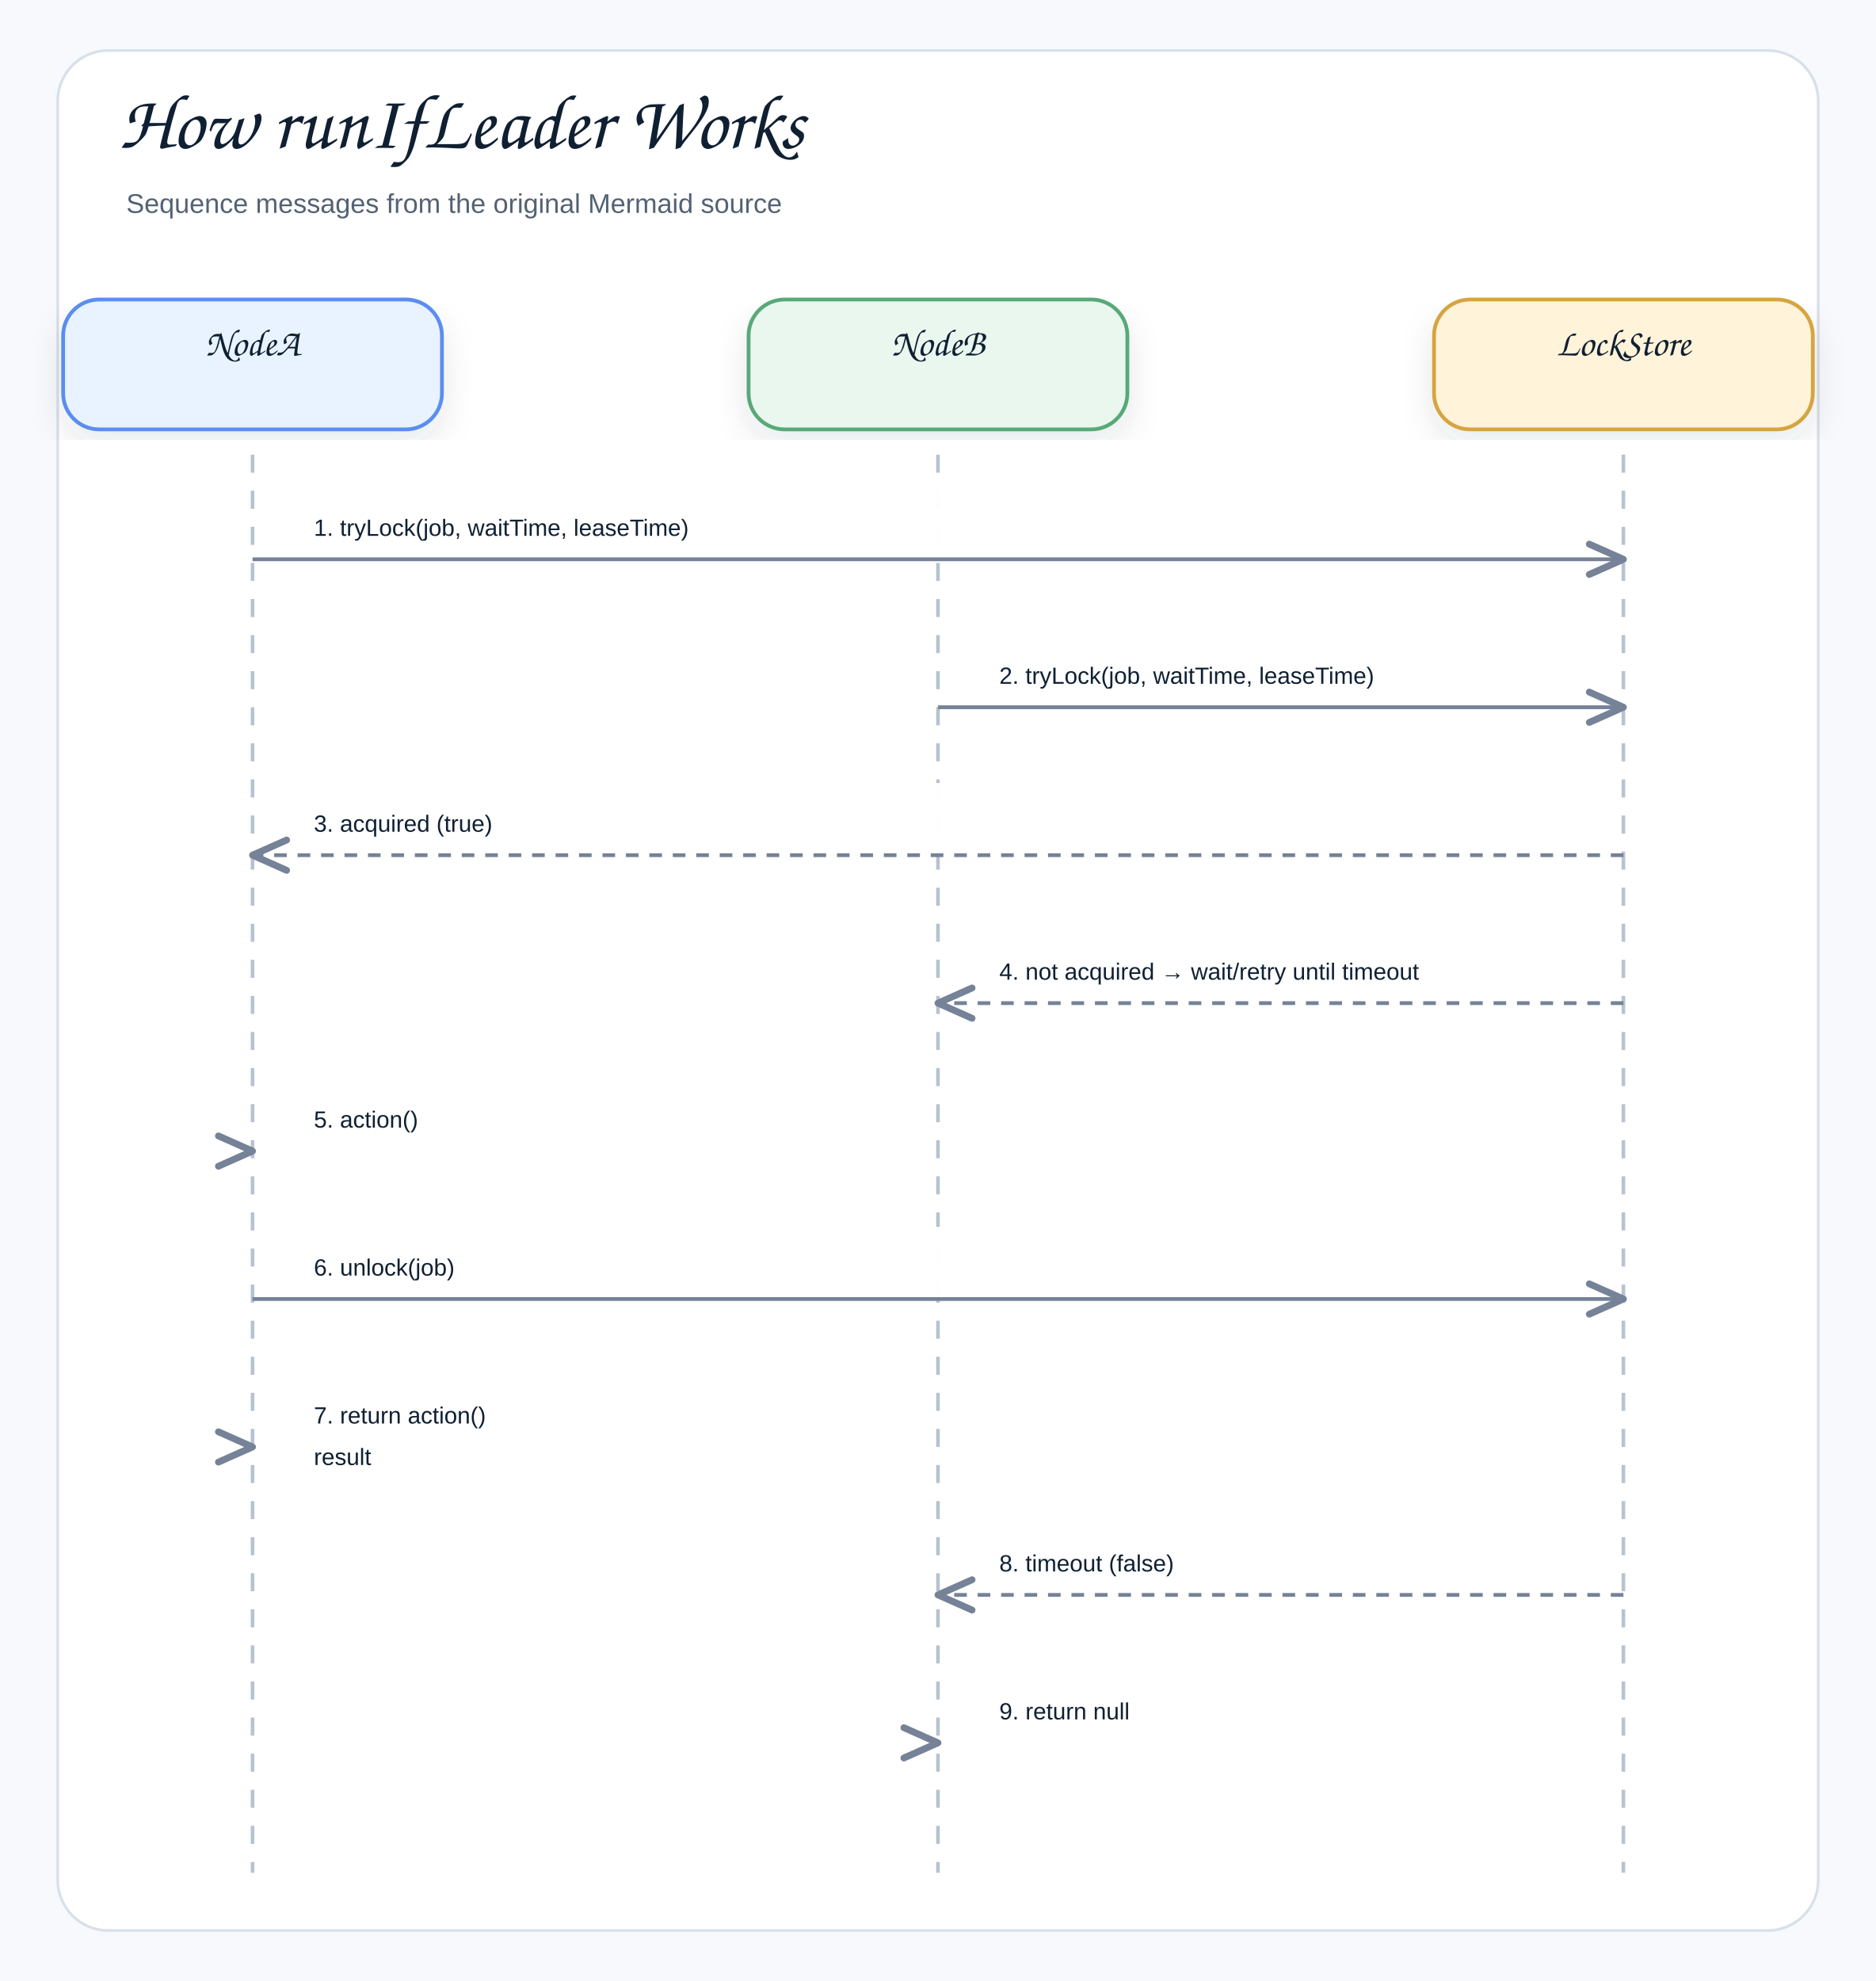
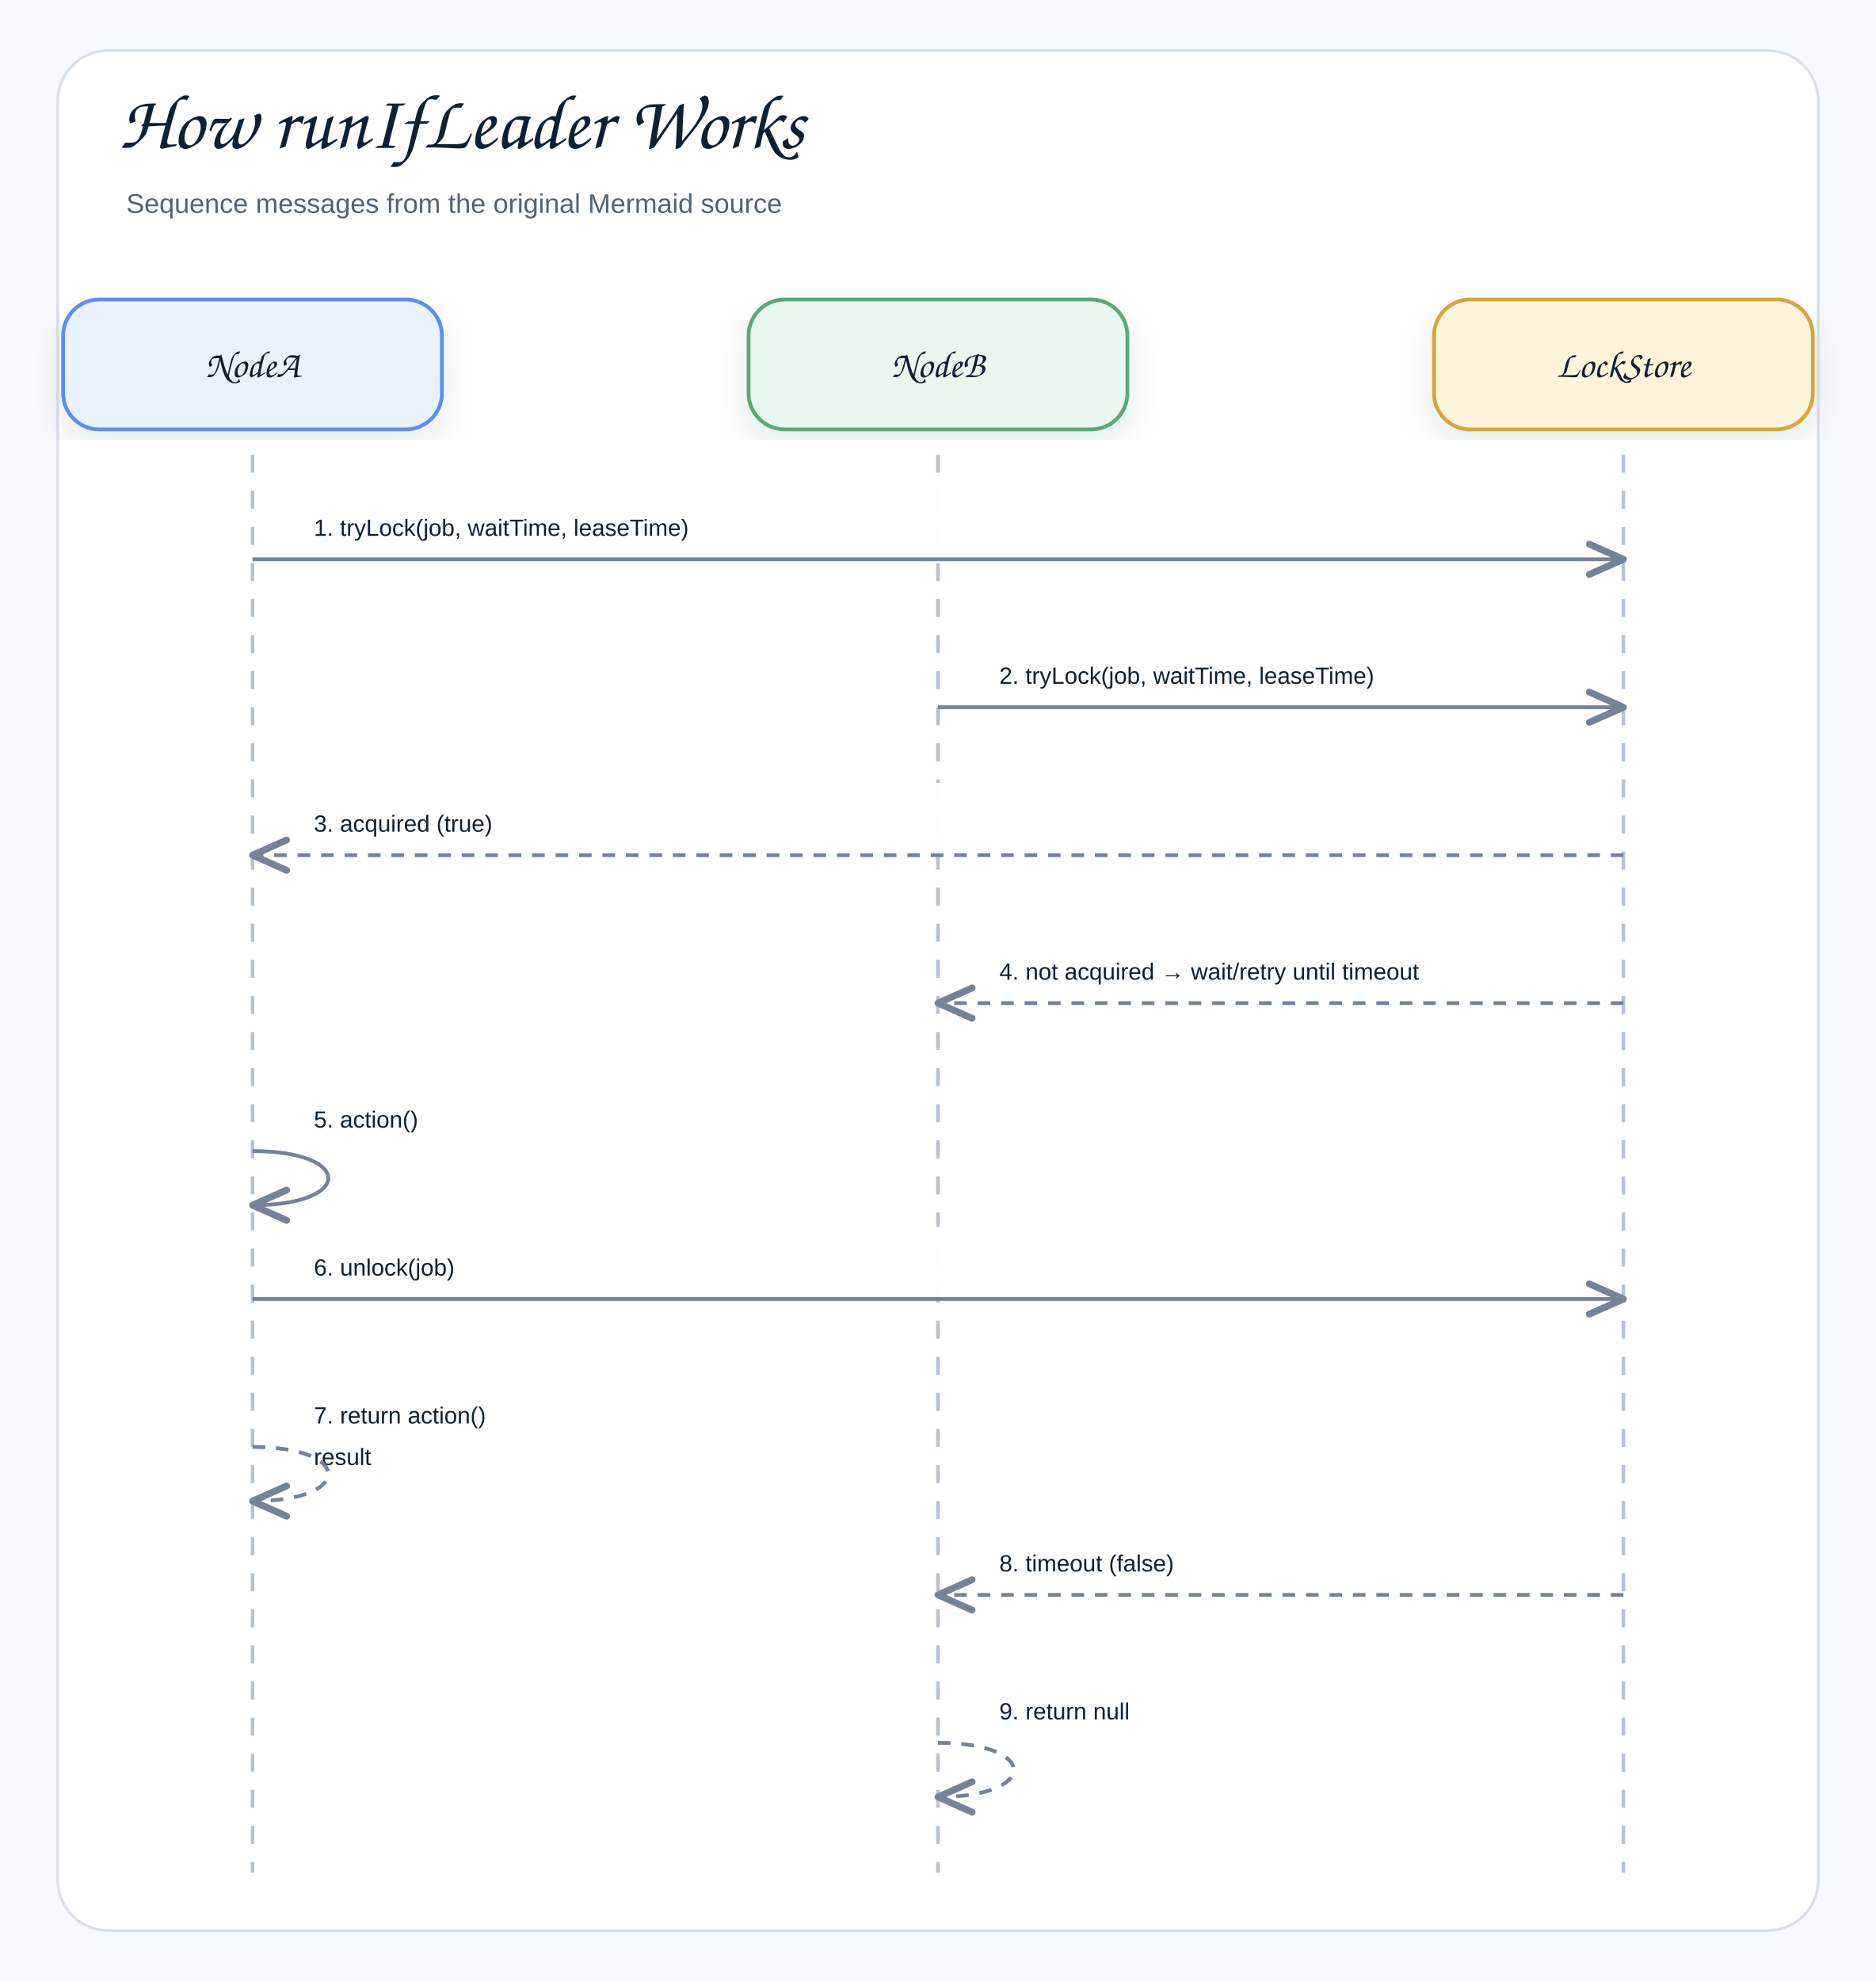
<svg xmlns="http://www.w3.org/2000/svg" width="1040" height="1098" viewBox="0 0 1040 1098" role="img" aria-label="How runIfLeader Works">
  <defs>
    <filter id="shadow" x="-8%" y="-8%" width="116%" height="116%">
      <feDropShadow dx="0" dy="8" stdDeviation="9" flood-color="#1f2937" flood-opacity="0.10" />
    </filter>
    <marker id="openArrow" markerWidth="12" markerHeight="10" refX="10" refY="5" orient="auto" markerUnits="strokeWidth">
      <path d="M 1 1 L 10 5 L 1 9" fill="none" stroke="#758297" stroke-width="1.8" stroke-linecap="round" stroke-linejoin="round" />
    </marker>
    <marker id="inherit" markerWidth="14" markerHeight="12" refX="12" refY="6" orient="auto" markerUnits="strokeWidth">
      <path d="M 0 1 L 12 6 L 0 11 Z" fill="#ffffff" stroke="#758297" stroke-width="1.8" />
    </marker>
    <style>
    .canvas{fill:#f7f9fc}.frame{fill:#fff;stroke:#d8e0ea;stroke-width:1.5}
    .title{font-family:"Architects Daughter","Comic Sans MS","Comic Sans",cursive;font-size:43px;font-weight:400;fill:#102033}
    .subtitle{font-family:"Comic Sans MS","Comic Sans","Comic Neue",Arial,sans-serif;font-size:15px;font-weight:400;fill:#536273}
    .label{font-family:"Architects Daughter","Comic Sans MS","Comic Sans",cursive;font-size:25px;font-weight:400;fill:#102033}
    .smallLabel{font-family:"Architects Daughter","Comic Sans MS","Comic Sans",cursive;font-size:21px;font-weight:400;fill:#102033}
    .mono{font-family:"Comic Sans MS","Comic Sans","Comic Neue",Arial,sans-serif;font-size:12px;font-weight:400;fill:#102033}
    .small{font-family:"Comic Sans MS","Comic Sans","Comic Neue",Arial,sans-serif;font-size:12px;font-weight:400;fill:#536273}
    .strong{font-family:"Comic Sans MS","Comic Sans","Comic Neue",Arial,sans-serif;font-size:13px;font-weight:400;fill:#102033}
    .card{stroke-width:2.1;filter:url(#shadow)}.compartment{stroke-width:1.5;fill:none}
    .line{stroke:#758297;stroke-width:2.1;fill:none;marker-end:url(#openArrow)}
    .plainLine{stroke:#758297;stroke-width:2.1;fill:none}
    .dashed{stroke:#758297;stroke-width:2.1;stroke-dasharray:7 6;fill:none;marker-end:url(#openArrow)}
    .inheritLine{stroke:#758297;stroke-width:2.2;fill:none;marker-end:url(#inherit)}
    .implLine{stroke:#758297;stroke-width:2.2;stroke-dasharray:8 7;fill:none;marker-end:url(#inherit)}
  </style>
  </defs>
  <rect class="canvas" width="1040" height="1098" />
  <rect class="frame" x="32" y="28" width="976" height="1042" rx="28" />
  <text class="title" x="66" y="82">How runIfLeader Works</text>
  <text class="subtitle" x="70" y="118">Sequence messages from the original Mermaid source</text>
  <rect class="card" x="35" y="166" width="210" height="72" rx="20" fill="#E8F3FF" stroke="#5B8DEF" />
-   <text class="smallLabel" x="140" y="197" text-anchor="middle">NodeA</text>
+   <text class="smallLabel" x="140" y="209" text-anchor="middle">NodeA</text>
  <line x1="140" y1="252" x2="140" y2="1038" stroke="#b7c2d1" stroke-width="2" stroke-dasharray="10 10" />
  <rect class="card" x="415" y="166" width="210" height="72" rx="20" fill="#EAF7EF" stroke="#58A978" />
-   <text class="smallLabel" x="520" y="197" text-anchor="middle">NodeB</text>
+   <text class="smallLabel" x="520" y="209" text-anchor="middle">NodeB</text>
  <line x1="520" y1="252" x2="520" y2="1038" stroke="#b7c2d1" stroke-width="2" stroke-dasharray="10 10" />
  <rect class="card" x="795" y="166" width="210" height="72" rx="20" fill="#FFF3D9" stroke="#D6A441" />
-   <text class="smallLabel" x="900" y="197" text-anchor="middle">LockStore</text>
+   <text class="smallLabel" x="900" y="209" text-anchor="middle">LockStore</text>
  <line x1="900" y1="252" x2="900" y2="1038" stroke="#b7c2d1" stroke-width="2" stroke-dasharray="10 10" />
  <rect x="158" y="270" width="724" height="39" rx="12" fill="#ffffff" opacity="0.97" />
  <text class="strong" x="174" y="297" text-anchor="start">1. tryLock(job, waitTime, leaseTime)</text>
  <path class="line" d="M140 310 L900 310" />
  <rect x="538" y="352" width="344" height="39" rx="12" fill="#ffffff" opacity="0.97" />
  <text class="strong" x="554" y="379" text-anchor="start">2. tryLock(job, waitTime, leaseTime)</text>
  <path class="line" d="M520 392 L900 392" />
  <rect x="158" y="434" width="724" height="39" rx="12" fill="#ffffff" opacity="0.97" />
  <text class="strong" x="174" y="461" text-anchor="start">3. acquired (true)</text>
  <path class="dashed" d="M900 474 L140 474" />
  <rect x="538" y="516" width="344" height="39" rx="12" fill="#ffffff" opacity="0.97" />
  <text class="strong" x="554" y="543" text-anchor="start">4. not acquired → wait/retry until timeout</text>
  <path class="dashed" d="M900 556 L520 556" />
  <rect x="158" y="598" width="190" height="39" rx="12" fill="#ffffff" opacity="0.97" />
  <text class="strong" x="174" y="625" text-anchor="start">5. action()</text>
-   <path class="line" d="M140 638 L140 638" />
+   <path class="line" d="M140 638 C196 638 196 668 140 668" />
  <rect x="158" y="680" width="724" height="39" rx="12" fill="#ffffff" opacity="0.97" />
  <text class="strong" x="174" y="707" text-anchor="start">6. unlock(job)</text>
  <path class="line" d="M140 720 L900 720" />
  <rect x="158" y="762" width="190" height="62" rx="12" fill="#ffffff" opacity="0.97" />
  <text class="strong" x="174" y="789" text-anchor="start">7. return action()</text>
  <text class="strong" x="174" y="812" text-anchor="start">result</text>
-   <path class="dashed" d="M140 802 L140 802" />
+   <path class="dashed" d="M140 802 C196 802 196 832 140 832" />
  <rect x="538" y="844" width="344" height="39" rx="12" fill="#ffffff" opacity="0.97" />
  <text class="strong" x="554" y="871" text-anchor="start">8. timeout (false)</text>
  <path class="dashed" d="M900 884 L520 884" />
  <rect x="538" y="926" width="190" height="39" rx="12" fill="#ffffff" opacity="0.97" />
  <text class="strong" x="554" y="953" text-anchor="start">9. return null</text>
-   <path class="dashed" d="M520 966 L520 966" />
+   <path class="dashed" d="M520 966 C576 966 576 996 520 996" />
</svg>
